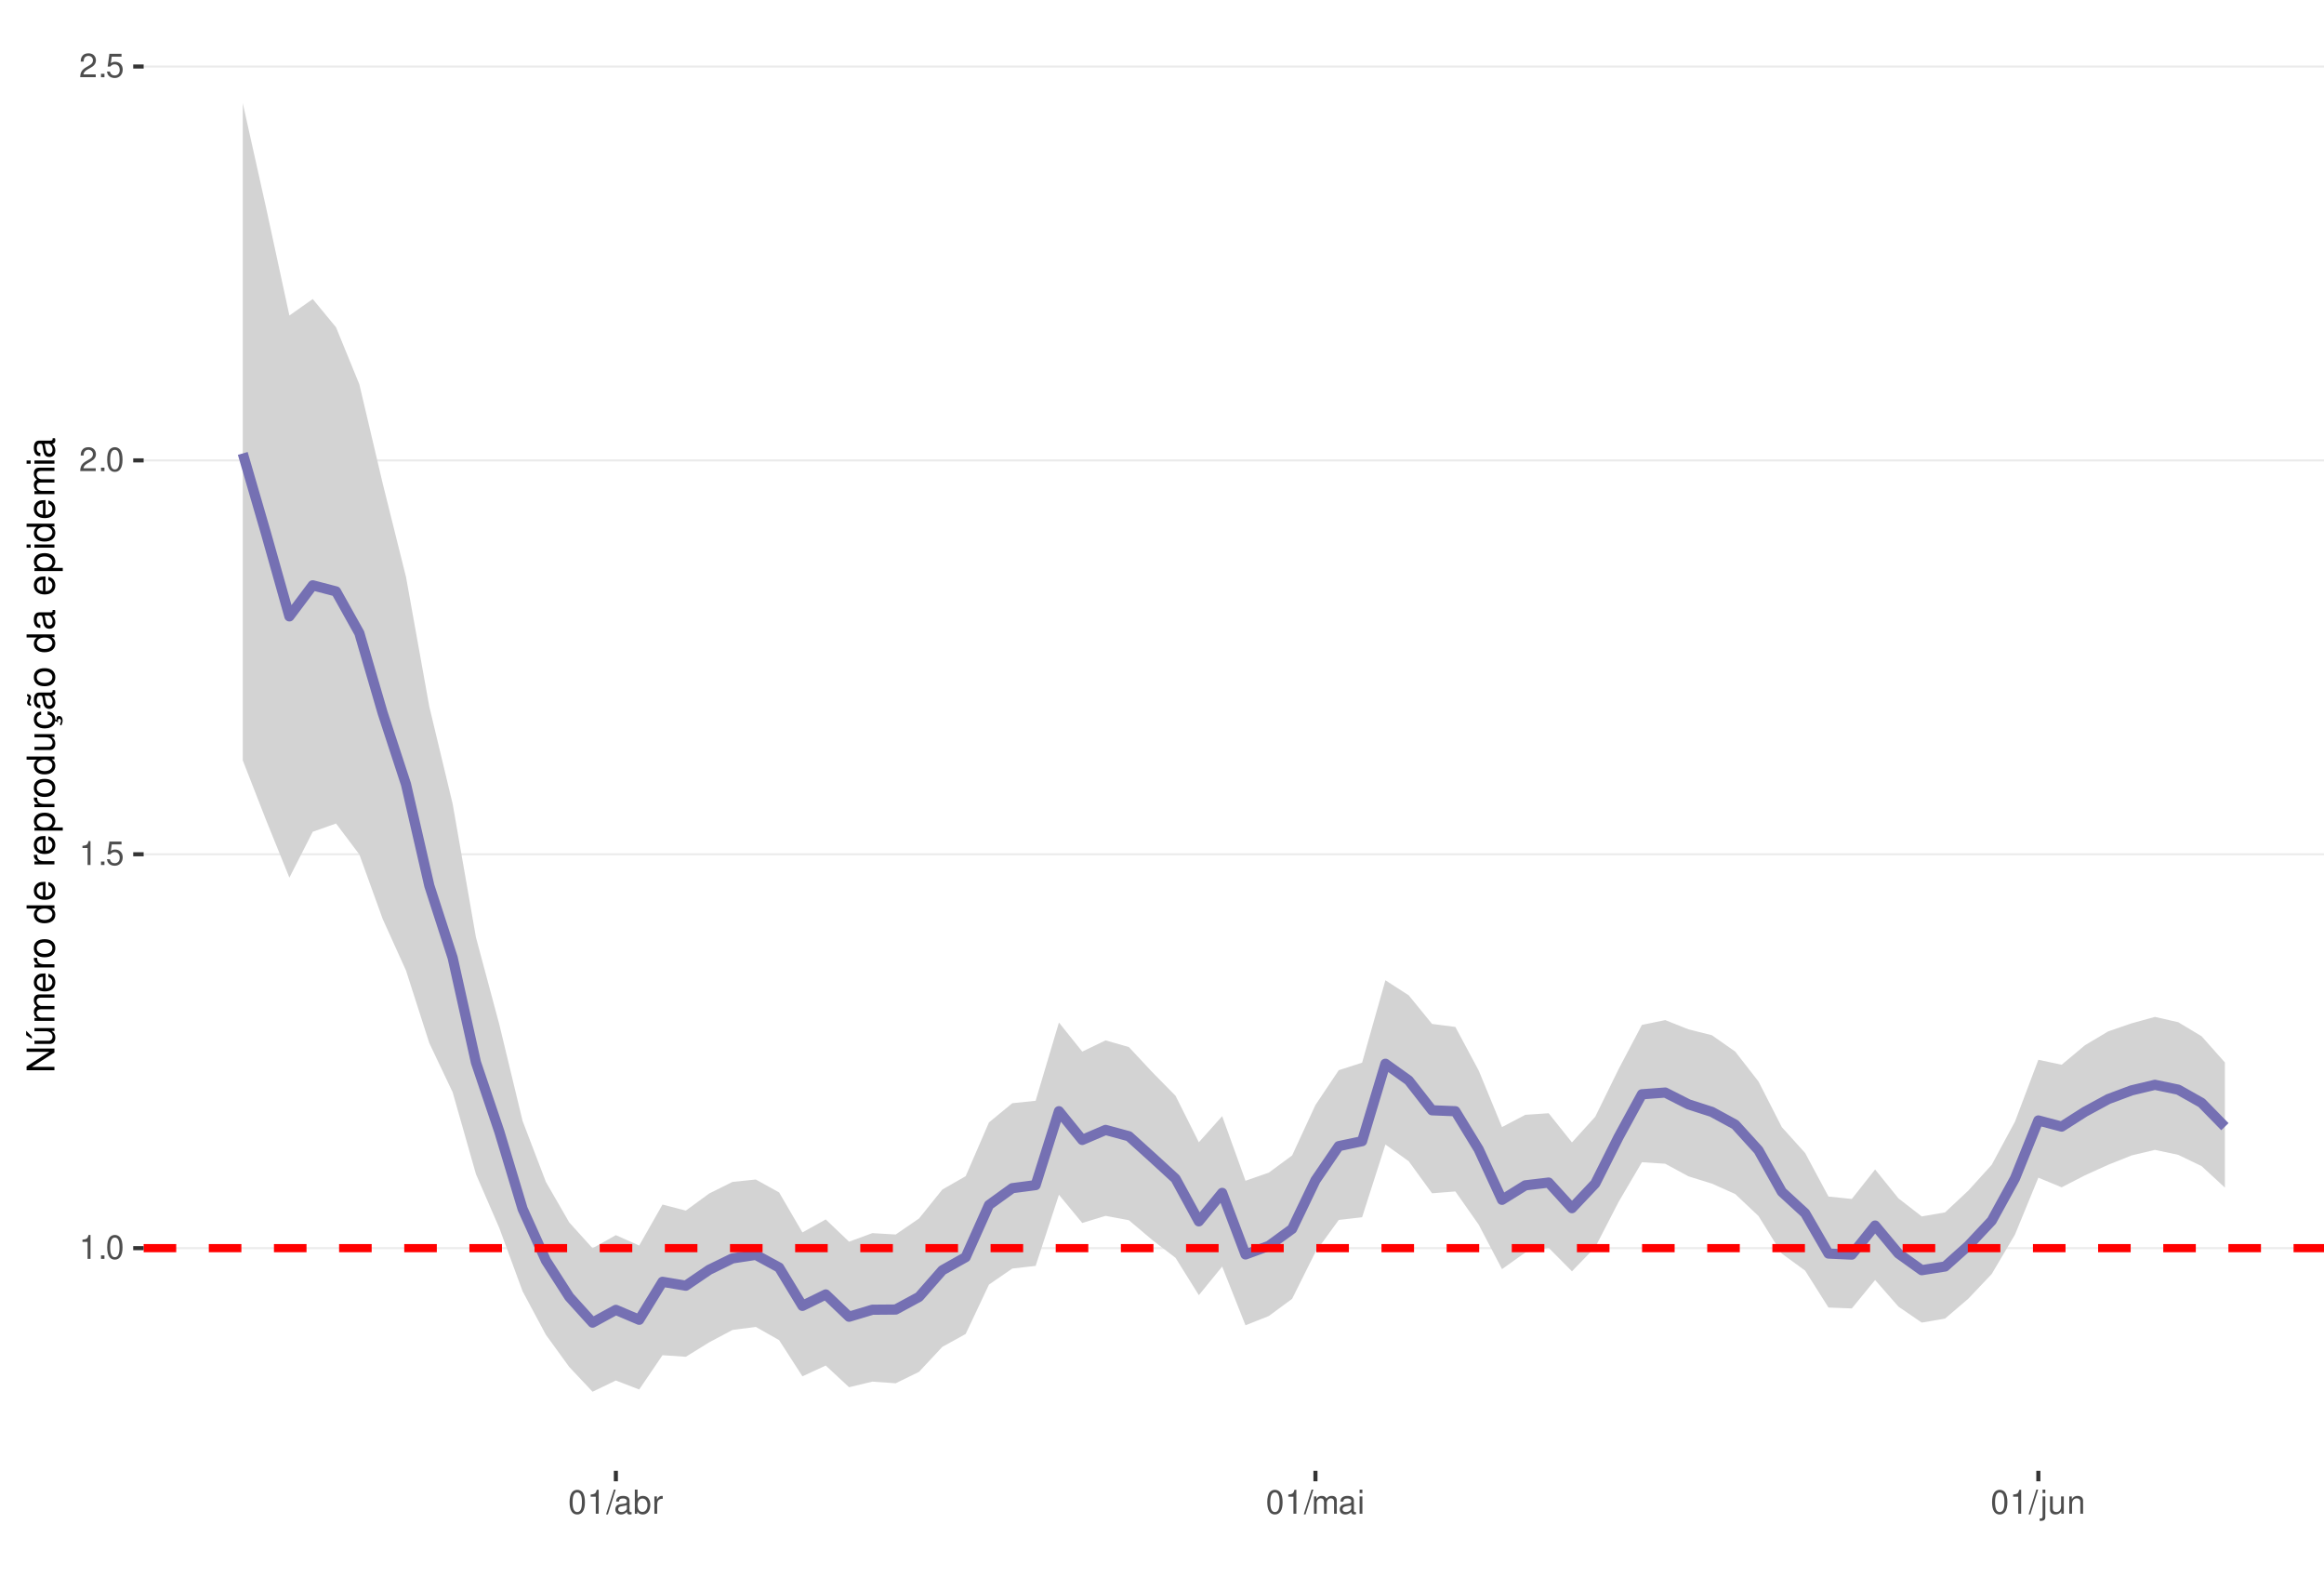
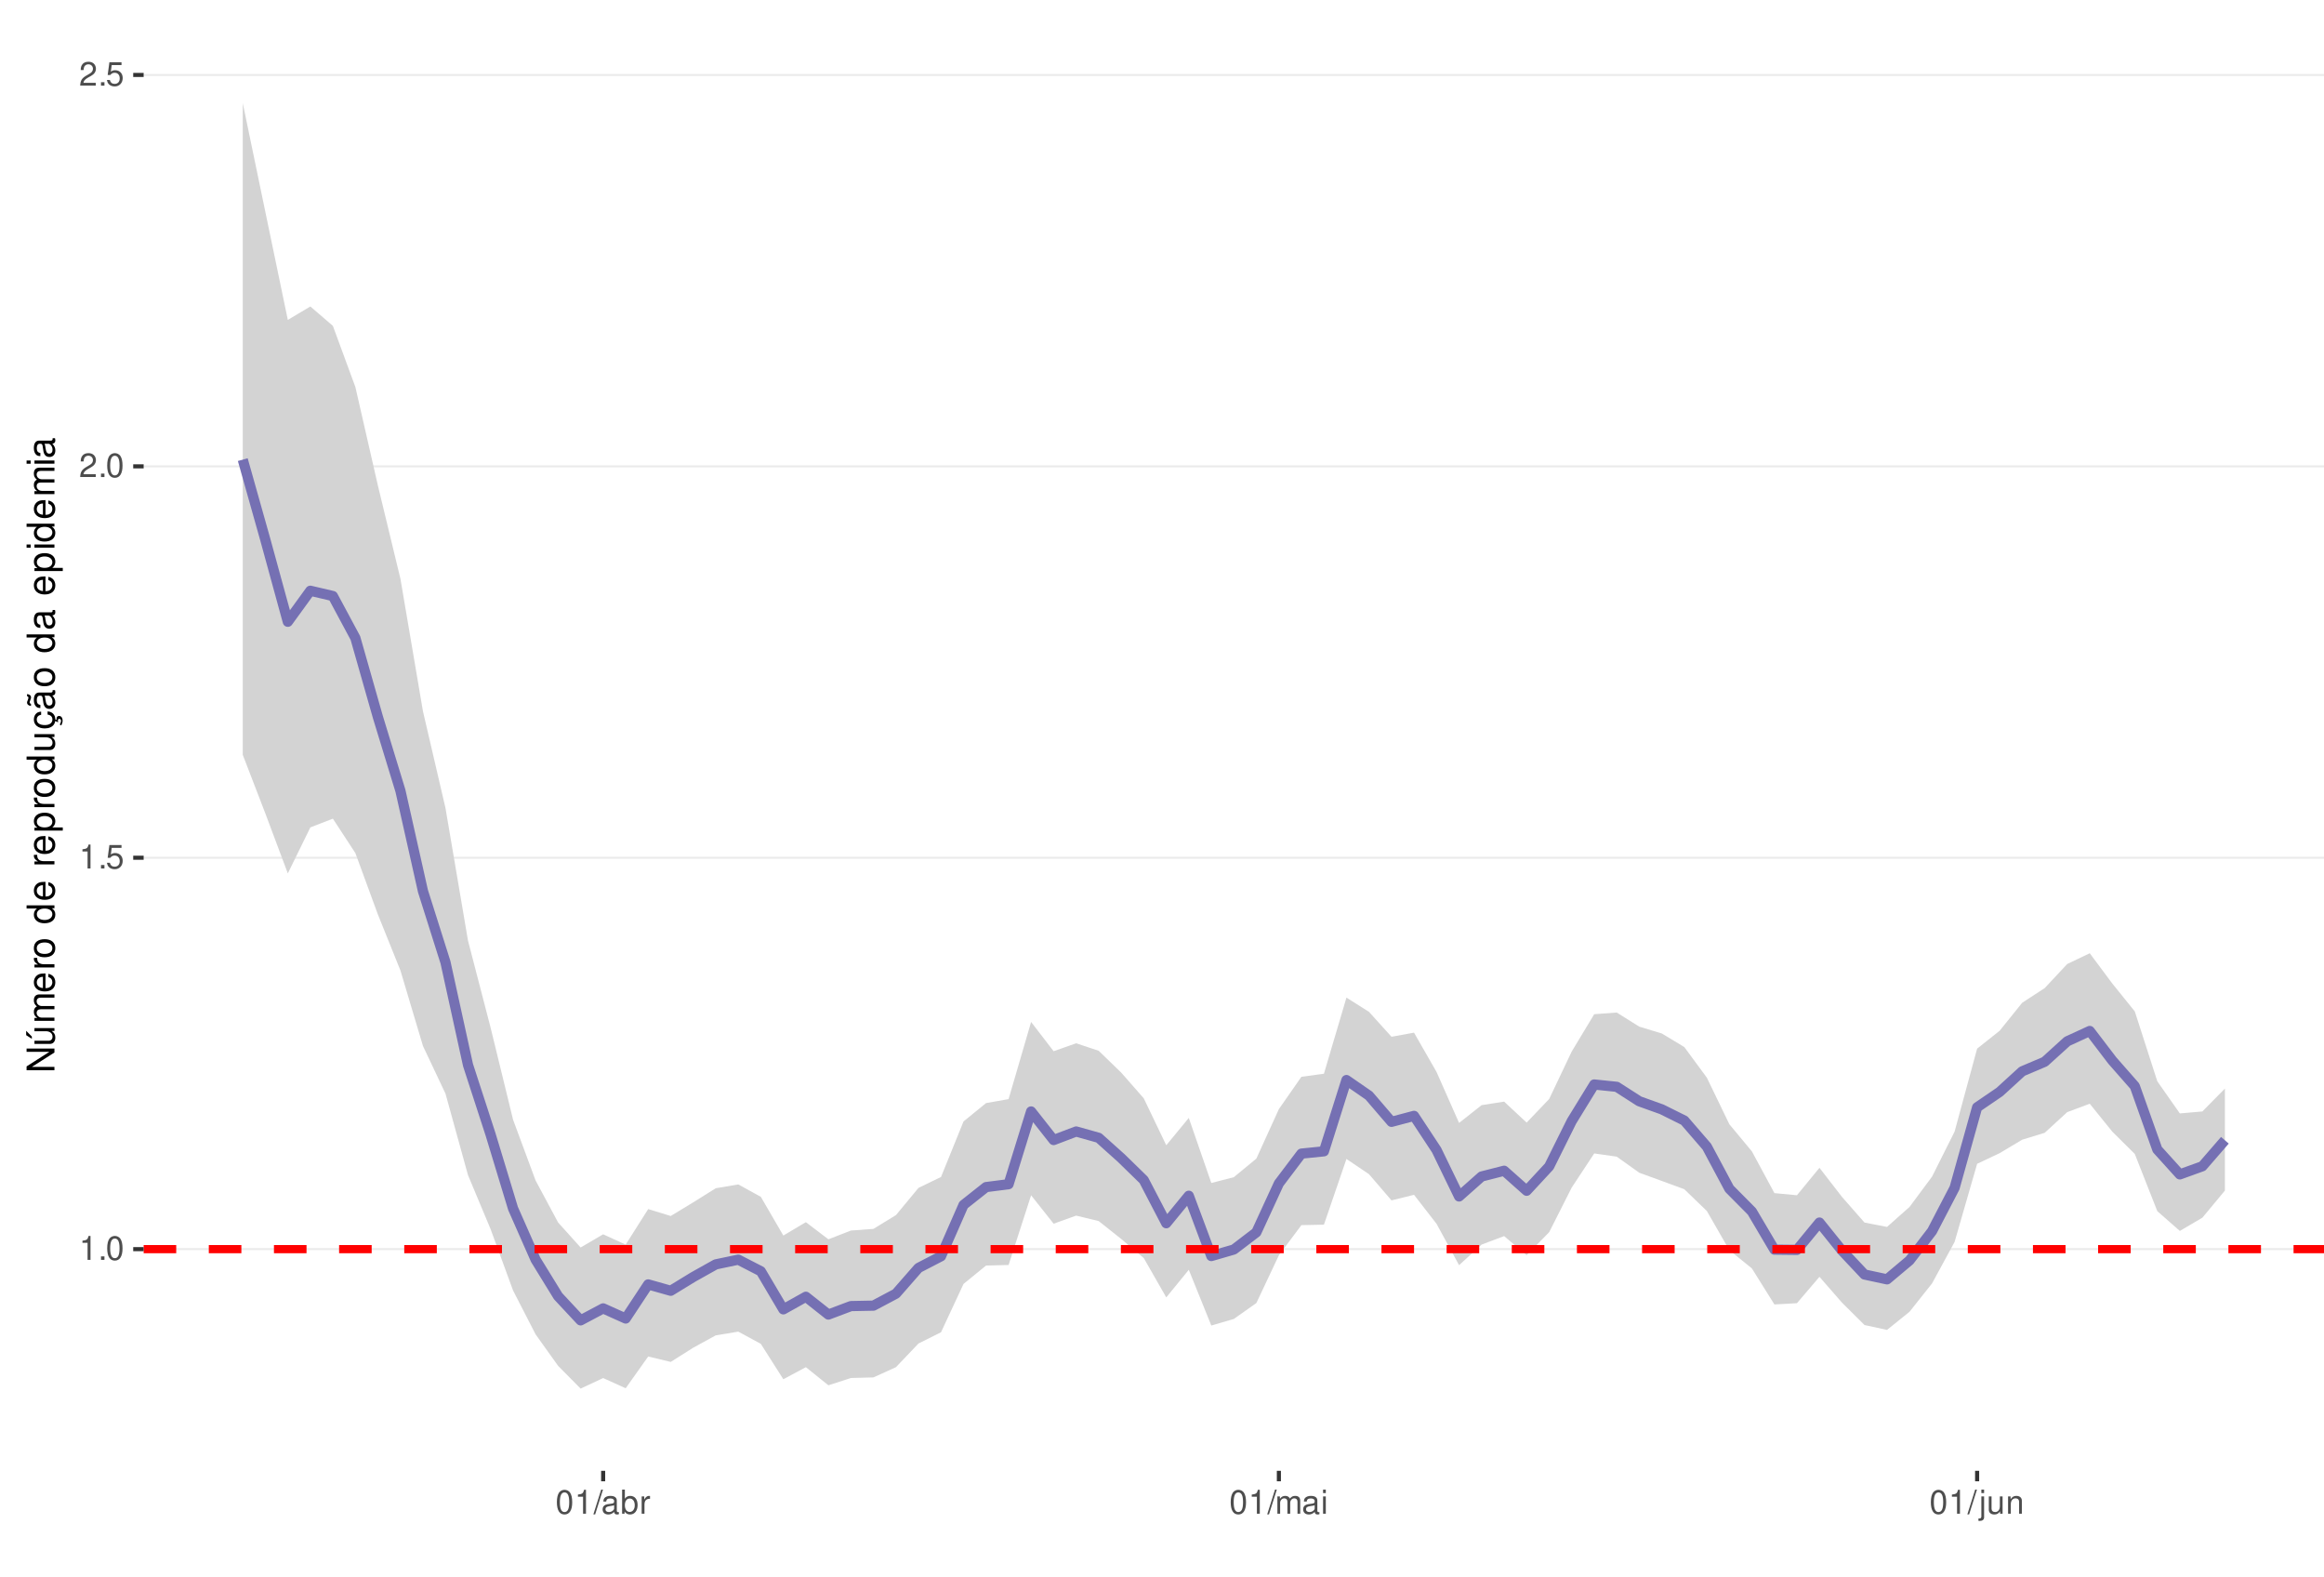
<svg xmlns="http://www.w3.org/2000/svg" xmlns:xlink="http://www.w3.org/1999/xlink" width="609pt" height="413pt" viewBox="0 0 609 413" version="1.1">
  <defs>
    <g>
      <symbol overflow="visible" id="glyph0-0">
        <path style="stroke:none;" d="" />
      </symbol>
      <symbol overflow="visible" id="glyph0-1">
        <path style="stroke:none;" d="M 2.234 -4.453 L 2.234 0 L 3 0 L 3 -6.266 L 2.5 -6.266 C 2.234 -5.297 2.062 -5.172 0.891 -5.016 L 0.891 -4.453 Z M 2.234 -4.453 " />
      </symbol>
      <symbol overflow="visible" id="glyph0-2">
        <path style="stroke:none;" d="M 1.656 -0.906 L 0.75 -0.906 L 0.75 0 L 1.656 0 Z M 1.656 -0.906 " />
      </symbol>
      <symbol overflow="visible" id="glyph0-3">
        <path style="stroke:none;" d="M 2.375 -6.266 C 1.812 -6.266 1.297 -6 0.969 -5.578 C 0.578 -5.016 0.375 -4.188 0.375 -3.031 C 0.375 -0.922 1.062 0.203 2.375 0.203 C 3.672 0.203 4.391 -0.922 4.391 -2.984 C 4.391 -4.188 4.203 -5 3.797 -5.578 C 3.469 -6 2.953 -6.266 2.375 -6.266 Z M 2.375 -5.578 C 3.203 -5.578 3.609 -4.75 3.609 -3.047 C 3.609 -1.266 3.219 -0.438 2.359 -0.438 C 1.562 -0.438 1.156 -1.297 1.156 -3.016 C 1.156 -4.75 1.562 -5.578 2.375 -5.578 Z M 2.375 -5.578 " />
      </symbol>
      <symbol overflow="visible" id="glyph0-4">
        <path style="stroke:none;" d="M 4.125 -6.141 L 0.953 -6.141 L 0.5 -2.797 L 1.188 -2.797 C 1.547 -3.219 1.844 -3.375 2.328 -3.375 C 3.156 -3.375 3.656 -2.797 3.656 -1.891 C 3.656 -1.016 3.156 -0.469 2.312 -0.469 C 1.656 -0.469 1.25 -0.812 1.062 -1.5 L 0.297 -1.5 C 0.406 -1 0.5 -0.766 0.672 -0.531 C 1.016 -0.062 1.641 0.203 2.344 0.203 C 3.578 0.203 4.438 -0.703 4.438 -2 C 4.438 -3.219 3.641 -4.047 2.453 -4.047 C 2.031 -4.047 1.672 -3.938 1.328 -3.672 L 1.562 -5.391 L 4.125 -5.391 Z M 4.125 -6.141 " />
      </symbol>
      <symbol overflow="visible" id="glyph0-5">
        <path style="stroke:none;" d="M 4.375 -0.75 L 1.156 -0.75 C 1.234 -1.266 1.5 -1.594 2.266 -2.062 L 3.125 -2.547 C 3.984 -3.016 4.422 -3.656 4.422 -4.438 C 4.422 -4.953 4.219 -5.438 3.859 -5.781 C 3.484 -6.109 3.031 -6.266 2.453 -6.266 C 1.672 -6.266 1.094 -5.984 0.766 -5.438 C 0.547 -5.109 0.453 -4.719 0.438 -4.094 L 1.188 -4.094 C 1.219 -4.516 1.266 -4.766 1.375 -4.984 C 1.578 -5.359 1.969 -5.594 2.438 -5.594 C 3.125 -5.594 3.641 -5.094 3.641 -4.422 C 3.641 -3.906 3.359 -3.484 2.812 -3.172 L 2.016 -2.703 C 0.734 -1.969 0.359 -1.375 0.297 -0.016 L 4.375 -0.016 Z M 4.375 -0.75 " />
      </symbol>
      <symbol overflow="visible" id="glyph0-6">
        <path style="stroke:none;" d="M 1.984 -6.312 L -0.062 0.172 L 0.406 0.172 L 2.453 -6.312 Z M 1.984 -6.312 " />
      </symbol>
      <symbol overflow="visible" id="glyph0-7">
        <path style="stroke:none;" d="M 4.625 -0.422 C 4.547 -0.406 4.516 -0.406 4.469 -0.406 C 4.219 -0.406 4.078 -0.531 4.078 -0.766 L 4.078 -3.422 C 4.078 -4.234 3.5 -4.672 2.375 -4.672 C 1.719 -4.672 1.188 -4.469 0.875 -4.141 C 0.672 -3.906 0.578 -3.641 0.562 -3.188 L 1.297 -3.188 C 1.344 -3.75 1.672 -4 2.359 -4 C 3.016 -4 3.375 -3.75 3.375 -3.328 L 3.375 -3.141 C 3.359 -2.828 3.203 -2.703 2.609 -2.625 C 1.594 -2.5 1.438 -2.469 1.156 -2.359 C 0.625 -2.125 0.359 -1.734 0.359 -1.141 C 0.359 -0.312 0.938 0.203 1.859 0.203 C 2.422 0.203 2.875 0 3.391 -0.469 C 3.438 0 3.672 0.203 4.141 0.203 C 4.297 0.203 4.391 0.188 4.625 0.125 Z M 3.375 -1.422 C 3.375 -1.188 3.297 -1.031 3.078 -0.844 C 2.781 -0.578 2.438 -0.438 2.016 -0.438 C 1.453 -0.438 1.109 -0.703 1.109 -1.156 C 1.109 -1.641 1.422 -1.875 2.203 -1.984 C 2.984 -2.094 3.125 -2.125 3.375 -2.234 Z M 3.375 -1.422 " />
      </symbol>
      <symbol overflow="visible" id="glyph0-8">
        <path style="stroke:none;" d="M 0.469 -6.312 L 0.469 0 L 1.109 0 L 1.109 -0.578 C 1.469 -0.047 1.922 0.203 2.547 0.203 C 3.75 0.203 4.531 -0.781 4.531 -2.281 C 4.531 -3.75 3.797 -4.672 2.594 -4.672 C 1.969 -4.672 1.531 -4.438 1.188 -3.922 L 1.188 -6.312 Z M 2.453 -3.984 C 3.25 -3.984 3.781 -3.297 3.781 -2.203 C 3.781 -1.172 3.234 -0.469 2.453 -0.469 C 1.672 -0.469 1.188 -1.172 1.188 -2.234 C 1.188 -3.297 1.672 -3.984 2.453 -3.984 Z M 2.453 -3.984 " />
      </symbol>
      <symbol overflow="visible" id="glyph0-9">
        <path style="stroke:none;" d="M 0.594 -4.531 L 0.594 0 L 1.328 0 L 1.328 -2.359 C 1.328 -3.438 1.781 -3.938 2.781 -3.906 L 2.781 -4.641 C 2.656 -4.656 2.594 -4.672 2.5 -4.672 C 2.031 -4.672 1.672 -4.391 1.266 -3.719 L 1.266 -4.531 Z M 0.594 -4.531 " />
      </symbol>
      <symbol overflow="visible" id="glyph0-10">
        <path style="stroke:none;" d="M 0.609 -4.531 L 0.609 0 L 1.328 0 L 1.328 -2.844 C 1.328 -3.5 1.812 -4.031 2.391 -4.031 C 2.938 -4.031 3.234 -3.703 3.234 -3.125 L 3.234 0 L 3.969 0 L 3.969 -2.844 C 3.969 -3.5 4.438 -4.031 5.031 -4.031 C 5.562 -4.031 5.875 -3.703 5.875 -3.125 L 5.875 0 L 6.594 0 L 6.594 -3.406 C 6.594 -4.219 6.125 -4.672 5.281 -4.672 C 4.672 -4.672 4.312 -4.484 3.891 -3.969 C 3.625 -4.453 3.25 -4.672 2.672 -4.672 C 2.062 -4.672 1.656 -4.438 1.266 -3.891 L 1.266 -4.531 Z M 0.609 -4.531 " />
      </symbol>
      <symbol overflow="visible" id="glyph0-11">
        <path style="stroke:none;" d="M 1.297 -4.531 L 0.578 -4.531 L 0.578 0 L 1.297 0 Z M 1.297 -6.312 L 0.578 -6.312 L 0.578 -5.406 L 1.297 -5.406 Z M 1.297 -6.312 " />
      </symbol>
      <symbol overflow="visible" id="glyph0-12">
        <path style="stroke:none;" d="M 0.609 -4.531 L 0.609 0.656 C 0.609 1.109 0.469 1.25 0.016 1.25 C -0.031 1.25 -0.062 1.25 -0.156 1.25 L -0.156 1.859 C -0.062 1.875 -0.031 1.891 0.094 1.891 C 0.906 1.891 1.328 1.562 1.328 0.938 L 1.328 -4.531 Z M 1.328 -6.312 L 0.609 -6.312 L 0.609 -5.406 L 1.328 -5.406 Z M 1.328 -6.312 " />
      </symbol>
      <symbol overflow="visible" id="glyph0-13">
        <path style="stroke:none;" d="M 4.172 0 L 4.172 -4.531 L 3.453 -4.531 L 3.453 -1.969 C 3.453 -1.031 2.969 -0.438 2.219 -0.438 C 1.641 -0.438 1.281 -0.781 1.281 -1.328 L 1.281 -4.531 L 0.562 -4.531 L 0.562 -1.031 C 0.562 -0.281 1.125 0.203 2.016 0.203 C 2.672 0.203 3.094 -0.031 3.516 -0.625 L 3.516 0 Z M 4.172 0 " />
      </symbol>
      <symbol overflow="visible" id="glyph0-14">
        <path style="stroke:none;" d="M 0.609 -4.531 L 0.609 0 L 1.328 0 L 1.328 -2.5 C 1.328 -3.422 1.812 -4.031 2.562 -4.031 C 3.141 -4.031 3.5 -3.688 3.5 -3.141 L 3.5 0 L 4.219 0 L 4.219 -3.422 C 4.219 -4.188 3.656 -4.672 2.781 -4.672 C 2.109 -4.672 1.672 -4.406 1.266 -3.781 L 1.266 -4.531 Z M 0.609 -4.531 " />
      </symbol>
      <symbol overflow="visible" id="glyph1-0">
        <path style="stroke:none;" d="" />
      </symbol>
      <symbol overflow="visible" id="glyph1-1">
        <path style="stroke:none;" d="M -7.297 -6.453 L -7.297 -5.578 L -1.328 -5.578 L -7.297 -1.766 L -7.297 -0.766 L 0 -0.766 L 0 -1.641 L -5.906 -1.641 L 0 -5.406 L 0 -6.453 Z M -7.297 -6.453 " />
      </symbol>
      <symbol overflow="visible" id="glyph1-2">
        <path style="stroke:none;" d="M 0 -4.812 L -5.234 -4.812 L -5.234 -3.984 L -2.266 -3.984 C -1.203 -3.984 -0.5 -3.438 -0.5 -2.562 C -0.5 -1.906 -0.906 -1.484 -1.531 -1.484 L -5.234 -1.484 L -5.234 -0.656 L -1.203 -0.656 C -0.328 -0.656 0.234 -1.297 0.234 -2.312 C 0.234 -3.094 -0.047 -3.578 -0.734 -4.062 L 0 -4.062 Z M -7.406 -2.953 L -5.922 -2 L -5.922 -2.594 L -7.406 -4.094 Z M -7.406 -2.953 " />
      </symbol>
      <symbol overflow="visible" id="glyph1-3">
        <path style="stroke:none;" d="M -5.234 -0.703 L 0 -0.703 L 0 -1.547 L -3.297 -1.547 C -4.047 -1.547 -4.656 -2.094 -4.656 -2.766 C -4.656 -3.391 -4.281 -3.734 -3.609 -3.734 L 0 -3.734 L 0 -4.578 L -3.297 -4.578 C -4.047 -4.578 -4.656 -5.125 -4.656 -5.812 C -4.656 -6.422 -4.266 -6.781 -3.609 -6.781 L 0 -6.781 L 0 -7.625 L -3.938 -7.625 C -4.875 -7.625 -5.391 -7.078 -5.391 -6.094 C -5.391 -5.406 -5.188 -4.984 -4.594 -4.484 C -5.156 -4.188 -5.391 -3.766 -5.391 -3.078 C -5.391 -2.375 -5.125 -1.906 -4.5 -1.469 L -5.234 -1.469 Z M -5.234 -0.703 " />
      </symbol>
      <symbol overflow="visible" id="glyph1-4">
        <path style="stroke:none;" d="M -2.344 -5.125 C -3.141 -5.125 -3.625 -5.062 -4.016 -4.922 C -4.875 -4.578 -5.391 -3.781 -5.391 -2.797 C -5.391 -1.344 -4.281 -0.406 -2.547 -0.406 C -0.812 -0.406 0.234 -1.297 0.234 -2.781 C 0.234 -3.984 -0.453 -4.812 -1.594 -5.016 L -1.594 -4.188 C -0.906 -3.953 -0.547 -3.484 -0.547 -2.812 C -0.547 -2.281 -0.781 -1.828 -1.219 -1.547 C -1.516 -1.344 -1.812 -1.281 -2.344 -1.266 Z M -3.016 -1.297 C -3.984 -1.359 -4.625 -1.953 -4.625 -2.797 C -4.625 -3.641 -3.953 -4.234 -3.016 -4.234 Z M -3.016 -1.297 " />
      </symbol>
      <symbol overflow="visible" id="glyph1-5">
        <path style="stroke:none;" d="M -5.234 -0.688 L 0 -0.688 L 0 -1.531 L -2.719 -1.531 C -3.984 -1.547 -4.547 -2.062 -4.516 -3.203 L -5.359 -3.203 C -5.375 -3.062 -5.391 -2.984 -5.391 -2.891 C -5.391 -2.344 -5.062 -1.938 -4.297 -1.453 L -5.234 -1.453 Z M -5.234 -0.688 " />
      </symbol>
      <symbol overflow="visible" id="glyph1-6">
        <path style="stroke:none;" d="M -5.391 -2.719 C -5.391 -1.234 -4.344 -0.359 -2.578 -0.359 C -0.812 -0.359 0.234 -1.234 0.234 -2.734 C 0.234 -4.203 -0.812 -5.094 -2.547 -5.094 C -4.359 -5.094 -5.391 -4.234 -5.391 -2.719 Z M -4.625 -2.734 C -4.625 -3.672 -3.844 -4.234 -2.547 -4.234 C -1.312 -4.234 -0.547 -3.656 -0.547 -2.734 C -0.547 -1.797 -1.312 -1.234 -2.578 -1.234 C -3.844 -1.234 -4.625 -1.797 -4.625 -2.734 Z M -4.625 -2.734 " />
      </symbol>
      <symbol overflow="visible" id="glyph1-7">
        <path style="stroke:none;" d="" />
      </symbol>
      <symbol overflow="visible" id="glyph1-8">
        <path style="stroke:none;" d="M -7.297 -4.953 L -7.297 -4.125 L -4.578 -4.125 C -5.109 -3.766 -5.391 -3.203 -5.391 -2.516 C -5.391 -1.156 -4.297 -0.266 -2.625 -0.266 C -0.859 -0.266 0.234 -1.125 0.234 -2.547 C 0.234 -3.266 -0.047 -3.766 -0.688 -4.203 L 0 -4.203 L 0 -4.953 Z M -4.609 -2.656 C -4.609 -3.547 -3.812 -4.125 -2.562 -4.125 C -1.344 -4.125 -0.547 -3.547 -0.547 -2.656 C -0.547 -1.734 -1.359 -1.125 -2.578 -1.125 C -3.797 -1.125 -4.609 -1.734 -4.609 -2.656 Z M -4.609 -2.656 " />
      </symbol>
      <symbol overflow="visible" id="glyph1-9">
        <path style="stroke:none;" d="M 2.188 -0.547 L 2.188 -1.375 L -0.547 -1.375 C -0.016 -1.812 0.234 -2.312 0.234 -2.984 C 0.234 -4.344 -0.859 -5.234 -2.531 -5.234 C -4.297 -5.234 -5.391 -4.375 -5.391 -2.984 C -5.391 -2.266 -5.062 -1.703 -4.453 -1.312 L -5.234 -1.312 L -5.234 -0.547 Z M -4.609 -2.844 C -4.609 -3.766 -3.797 -4.359 -2.547 -4.359 C -1.359 -4.359 -0.547 -3.75 -0.547 -2.844 C -0.547 -1.953 -1.344 -1.375 -2.578 -1.375 C -3.812 -1.375 -4.609 -1.953 -4.609 -2.844 Z M -4.609 -2.844 " />
      </symbol>
      <symbol overflow="visible" id="glyph1-10">
        <path style="stroke:none;" d="M 0 -4.812 L -5.234 -4.812 L -5.234 -3.984 L -2.266 -3.984 C -1.203 -3.984 -0.5 -3.438 -0.5 -2.562 C -0.5 -1.906 -0.906 -1.484 -1.531 -1.484 L -5.234 -1.484 L -5.234 -0.656 L -1.203 -0.656 C -0.328 -0.656 0.234 -1.297 0.234 -2.312 C 0.234 -3.094 -0.047 -3.578 -0.734 -4.062 L 0 -4.062 Z M 0 -4.812 " />
      </symbol>
      <symbol overflow="visible" id="glyph1-11">
        <path style="stroke:none;" d="M 0.234 -2.641 C 0.234 -3.875 -0.547 -4.703 -1.797 -4.766 L -1.797 -3.938 C -0.953 -3.797 -0.531 -3.359 -0.531 -2.656 C -0.531 -1.734 -1.281 -1.188 -2.516 -1.188 C -3.844 -1.188 -4.625 -1.719 -4.625 -2.625 C -4.625 -3.328 -4.203 -3.766 -3.484 -3.875 L -3.484 -4.703 C -3.984 -4.672 -4.312 -4.562 -4.609 -4.359 C -5.094 -4 -5.391 -3.375 -5.391 -2.641 C -5.391 -1.219 -4.266 -0.312 -2.531 -0.312 C -1.469 -0.312 -0.625 -0.672 -0.156 -1.312 C 0.047 -1.594 0.125 -1.812 0.203 -2.25 L 0.922 -1.938 L 0.984 -2.062 C 0.938 -2.188 0.906 -2.25 0.906 -2.375 C 0.906 -2.656 1.047 -2.828 1.281 -2.828 C 1.547 -2.828 1.734 -2.594 1.734 -2.297 C 1.734 -2.031 1.672 -1.844 1.438 -1.406 L 1.406 -1.312 L 1.812 -1.094 C 2.078 -1.75 2.141 -1.953 2.141 -2.344 C 2.141 -3.109 1.781 -3.578 1.203 -3.578 C 0.781 -3.578 0.547 -3.297 0.547 -2.797 C 0.547 -2.703 0.547 -2.641 0.562 -2.516 Z M 0.234 -2.641 " />
      </symbol>
      <symbol overflow="visible" id="glyph1-12">
        <path style="stroke:none;" d="M -0.484 -5.344 C -0.469 -5.266 -0.469 -5.219 -0.469 -5.172 C -0.469 -4.875 -0.625 -4.719 -0.875 -4.719 L -3.953 -4.719 C -4.891 -4.719 -5.391 -4.047 -5.391 -2.75 C -5.391 -1.984 -5.172 -1.375 -4.781 -1.016 C -4.516 -0.766 -4.203 -0.672 -3.688 -0.656 L -3.688 -1.484 C -4.328 -1.562 -4.625 -1.938 -4.625 -2.719 C -4.625 -3.484 -4.344 -3.891 -3.844 -3.891 L -3.625 -3.891 C -3.266 -3.875 -3.125 -3.703 -3.047 -3.016 C -2.891 -1.844 -2.844 -1.656 -2.719 -1.344 C -2.453 -0.734 -2 -0.422 -1.312 -0.422 C -0.375 -0.422 0.234 -1.078 0.234 -2.141 C 0.234 -2.797 0 -3.328 -0.547 -3.922 C 0 -3.984 0.234 -4.234 0.234 -4.781 C 0.234 -4.953 0.203 -5.062 0.141 -5.344 Z M -1.656 -3.891 C -1.375 -3.891 -1.203 -3.812 -0.969 -3.562 C -0.656 -3.219 -0.5 -2.812 -0.5 -2.312 C -0.5 -1.672 -0.812 -1.297 -1.344 -1.297 C -1.891 -1.297 -2.172 -1.656 -2.297 -2.547 C -2.422 -3.438 -2.453 -3.609 -2.594 -3.891 Z M -7.172 -3.75 C -6.922 -3.672 -6.812 -3.547 -6.812 -3.375 C -6.812 -3.25 -6.875 -2.984 -6.984 -2.734 C -7.156 -2.312 -7.172 -2.25 -7.172 -2.047 C -7.172 -1.594 -6.797 -1.297 -6.141 -1.188 L -6.141 -1.766 C -6.375 -1.812 -6.5 -1.938 -6.5 -2.094 C -6.5 -2.203 -6.469 -2.344 -6.375 -2.578 C -6.156 -3.156 -6.125 -3.234 -6.125 -3.438 C -6.125 -3.922 -6.484 -4.219 -7.172 -4.312 Z M -7.172 -3.75 " />
      </symbol>
      <symbol overflow="visible" id="glyph1-13">
        <path style="stroke:none;" d="M -0.484 -5.344 C -0.469 -5.266 -0.469 -5.219 -0.469 -5.172 C -0.469 -4.875 -0.625 -4.719 -0.875 -4.719 L -3.953 -4.719 C -4.891 -4.719 -5.391 -4.047 -5.391 -2.75 C -5.391 -1.984 -5.172 -1.375 -4.781 -1.016 C -4.516 -0.766 -4.203 -0.672 -3.688 -0.656 L -3.688 -1.484 C -4.328 -1.562 -4.625 -1.938 -4.625 -2.719 C -4.625 -3.484 -4.344 -3.891 -3.844 -3.891 L -3.625 -3.891 C -3.266 -3.875 -3.125 -3.703 -3.047 -3.016 C -2.891 -1.844 -2.844 -1.656 -2.719 -1.344 C -2.453 -0.734 -2 -0.422 -1.312 -0.422 C -0.375 -0.422 0.234 -1.078 0.234 -2.141 C 0.234 -2.797 0 -3.328 -0.547 -3.922 C 0 -3.984 0.234 -4.234 0.234 -4.781 C 0.234 -4.953 0.203 -5.062 0.141 -5.344 Z M -1.656 -3.891 C -1.375 -3.891 -1.203 -3.812 -0.969 -3.562 C -0.656 -3.219 -0.5 -2.812 -0.5 -2.312 C -0.5 -1.672 -0.812 -1.297 -1.344 -1.297 C -1.891 -1.297 -2.172 -1.656 -2.297 -2.547 C -2.422 -3.438 -2.453 -3.609 -2.594 -3.891 Z M -1.656 -3.891 " />
      </symbol>
      <symbol overflow="visible" id="glyph1-14">
        <path style="stroke:none;" d="M -5.234 -1.5 L -5.234 -0.672 L 0 -0.672 L 0 -1.5 Z M -7.297 -1.5 L -7.297 -0.656 L -6.234 -0.656 L -6.234 -1.5 Z M -7.297 -1.5 " />
      </symbol>
    </g>
    <clipPath id="clip1">
      <path d="M 37.645 9.961 L 609 9.961 L 609 385.328 L 37.645 385.328 Z M 37.645 9.961 " />
    </clipPath>
    <clipPath id="clip2">
      <path d="M 37.645 326 L 609 326 L 609 328 L 37.645 328 Z M 37.645 326 " />
    </clipPath>
    <clipPath id="clip3">
-       <path d="M 37.645 223 L 609 223 L 609 225 L 37.645 225 Z M 37.645 223 " />
+       <path d="M 37.645 224 L 609 224 L 609 225 L 37.645 225 Z M 37.645 224 " />
    </clipPath>
    <clipPath id="clip4">
-       <path d="M 37.645 120 L 609 120 L 609 121 L 37.645 121 Z M 37.645 120 " />
+       <path d="M 37.645 121 L 609 121 L 609 123 L 37.645 123 Z M 37.645 121 " />
    </clipPath>
    <clipPath id="clip5">
-       <path d="M 37.645 17 L 609 17 L 609 18 L 37.645 18 Z M 37.645 17 " />
+       <path d="M 37.645 19 L 609 19 L 609 20 L 37.645 20 Z M 37.645 19 " />
    </clipPath>
    <clipPath id="clip6">
-       <path d="M 37.645 325 L 609 325 L 609 329 L 37.645 329 Z M 37.645 325 " />
+       <path d="M 37.645 326 L 609 326 L 609 329 L 37.645 329 Z M 37.645 326 " />
    </clipPath>
  </defs>
  <g id="surface162">
    <rect x="0" y="0" width="609" height="413" style="fill:rgb(100%,100%,100%);fill-opacity:1;stroke:none;" />
    <rect x="0" y="0" width="609" height="413" style="fill:rgb(100%,100%,100%);fill-opacity:1;stroke:none;" />
    <path style="fill:none;stroke-width:1.067;stroke-linecap:round;stroke-linejoin:round;stroke:rgb(100%,100%,100%);stroke-opacity:1;stroke-miterlimit:10;" d="M 0 413 L 609 413 L 609 0 L 0 0 Z M 0 413 " />
    <g clip-path="url(#clip1)" clip-rule="nonzero">
      <path style=" stroke:none;fill-rule:nonzero;fill:rgb(100%,100%,100%);fill-opacity:1;" d="M 37.645 385.328 L 609 385.328 L 609 9.961 L 37.645 9.961 Z M 37.645 385.328 " />
    </g>
    <g clip-path="url(#clip2)" clip-rule="nonzero">
-       <path style="fill:none;stroke-width:0.533;stroke-linecap:butt;stroke-linejoin:round;stroke:rgb(92.157%,92.157%,92.157%);stroke-opacity:1;stroke-miterlimit:10;" d="M 37.645 326.992 L 609 326.992 " />
+       <path style="fill:none;stroke-width:0.533;stroke-linecap:butt;stroke-linejoin:round;stroke:rgb(92.157%,92.157%,92.157%);stroke-opacity:1;stroke-miterlimit:10;" d="M 37.645 327.25 L 609 327.25 " />
    </g>
    <g clip-path="url(#clip3)" clip-rule="nonzero">
-       <path style="fill:none;stroke-width:0.533;stroke-linecap:butt;stroke-linejoin:round;stroke:rgb(92.157%,92.157%,92.157%);stroke-opacity:1;stroke-miterlimit:10;" d="M 37.645 223.805 L 609 223.805 " />
+       <path style="fill:none;stroke-width:0.533;stroke-linecap:butt;stroke-linejoin:round;stroke:rgb(92.157%,92.157%,92.157%);stroke-opacity:1;stroke-miterlimit:10;" d="M 37.645 224.715 L 609 224.715 " />
    </g>
    <g clip-path="url(#clip4)" clip-rule="nonzero">
-       <path style="fill:none;stroke-width:0.533;stroke-linecap:butt;stroke-linejoin:round;stroke:rgb(92.157%,92.157%,92.157%);stroke-opacity:1;stroke-miterlimit:10;" d="M 37.645 120.617 L 609 120.617 " />
+       <path style="fill:none;stroke-width:0.533;stroke-linecap:butt;stroke-linejoin:round;stroke:rgb(92.157%,92.157%,92.157%);stroke-opacity:1;stroke-miterlimit:10;" d="M 37.645 122.176 L 609 122.176 " />
    </g>
    <g clip-path="url(#clip5)" clip-rule="nonzero">
-       <path style="fill:none;stroke-width:0.533;stroke-linecap:butt;stroke-linejoin:round;stroke:rgb(92.157%,92.157%,92.157%);stroke-opacity:1;stroke-miterlimit:10;" d="M 37.645 17.43 L 609 17.43 " />
-     </g>
-     <path style=" stroke:none;fill-rule:nonzero;fill:rgb(82.745%,82.745%,82.745%);fill-opacity:1;" d="M 63.617 27.023 L 69.727 54.426 L 75.836 82.656 L 81.949 78.344 L 88.059 85.746 L 94.168 100.691 L 100.281 126.633 L 106.391 151.145 L 112.5 185.129 L 118.613 210.586 L 124.723 245.578 L 130.836 268.363 L 136.945 293.684 L 143.055 309.648 L 149.168 320.25 L 155.277 327.016 L 161.387 323.586 L 167.5 326.309 L 173.609 315.57 L 179.719 317.16 L 185.832 312.684 L 191.941 309.641 L 198.051 309.008 L 204.164 312.391 L 210.273 322.875 L 216.383 319.469 L 222.496 325.297 L 228.605 323.055 L 234.715 323.418 L 240.828 319.227 L 246.938 311.637 L 253.051 308.141 L 259.16 294.051 L 265.27 289.02 L 271.383 288.383 L 277.492 267.883 L 283.602 275.5 L 289.715 272.559 L 295.824 274.312 L 301.934 280.863 L 308.047 287.082 L 314.156 299.258 L 320.266 292.41 L 326.379 309.34 L 332.488 307.211 L 338.598 302.703 L 344.711 289.492 L 350.82 280.371 L 356.934 278.402 L 363.043 256.812 L 369.152 260.754 L 375.266 268.25 L 381.375 269.043 L 387.484 280.441 L 393.598 295.273 L 399.707 292.062 L 405.816 291.648 L 411.93 299.297 L 418.039 292.547 L 424.148 280.098 L 430.262 268.504 L 436.371 267.246 L 442.48 269.672 L 448.594 271.207 L 454.703 275.492 L 460.812 283.328 L 466.926 295.293 L 473.035 302.07 L 479.148 313.469 L 485.258 314.109 L 491.367 306.383 L 497.48 313.941 L 503.59 318.68 L 509.699 317.621 L 515.812 311.902 L 521.922 305.152 L 528.031 293.824 L 534.145 277.645 L 540.254 278.941 L 546.363 273.828 L 552.477 270.191 L 558.586 268.09 L 564.695 266.406 L 570.809 267.801 L 576.918 271.473 L 583.031 278.352 L 583.031 311.129 L 576.918 305.496 L 570.809 302.551 L 564.695 301.246 L 558.586 302.699 L 552.477 305.141 L 546.363 307.91 L 540.254 311.055 L 534.145 308.531 L 528.031 323.426 L 521.922 333.773 L 515.812 340.219 L 509.699 345.445 L 503.59 346.496 L 497.48 342.312 L 491.367 335.34 L 485.258 342.785 L 479.148 342.547 L 473.035 332.891 L 466.926 328.418 L 460.812 318.578 L 454.703 312.809 L 448.594 310.082 L 442.48 308.184 L 436.371 304.879 L 430.262 304.48 L 424.148 314.883 L 418.039 326.73 L 411.93 333.055 L 405.816 326.902 L 399.707 328.141 L 393.598 332.488 L 387.484 320.828 L 381.375 312.137 L 375.266 312.625 L 369.152 304.223 L 363.043 299.844 L 356.934 318.898 L 350.82 319.602 L 344.711 328.004 L 338.598 340.27 L 332.488 344.773 L 326.379 347.203 L 320.266 331.816 L 314.156 339.312 L 308.047 329.531 L 301.934 324.84 L 295.824 319.672 L 289.715 318.531 L 283.602 320.398 L 277.492 313.008 L 271.383 331.641 L 265.27 332.336 L 259.16 336.535 L 253.051 349.477 L 246.938 352.855 L 240.828 359.398 L 234.715 362.395 L 228.605 361.961 L 222.496 363.426 L 216.383 357.75 L 210.273 360.57 L 204.164 351.09 L 198.051 347.621 L 191.941 348.426 L 185.832 351.676 L 179.719 355.453 L 173.609 355.039 L 167.5 364.023 L 161.387 361.668 L 155.277 364.605 L 149.168 358.117 L 143.055 349.699 L 136.945 338.297 L 130.836 321.703 L 124.723 307.605 L 118.613 286.145 L 112.5 273.27 L 106.391 254.258 L 100.281 240.754 L 94.168 223.852 L 88.059 215.746 L 81.949 217.91 L 75.836 229.93 L 69.727 214.852 L 63.617 199.195 Z M 63.617 27.023 " />
-     <path style="fill:none;stroke-width:2.667;stroke-linecap:butt;stroke-linejoin:round;stroke:rgb(45.882%,43.922%,70.196%);stroke-opacity:1;stroke-miterlimit:10;" d="M 63.617 118.785 L 69.727 139.809 L 75.836 161.48 L 81.949 153.344 L 88.059 154.941 L 94.168 165.871 L 100.281 186.809 L 106.391 205.477 L 112.5 232.027 L 118.613 250.906 L 124.723 278.348 L 130.836 296.438 L 136.945 316.703 L 143.055 330.238 L 149.168 339.754 L 155.277 346.504 L 161.387 343.16 L 167.5 345.762 L 173.609 335.809 L 179.719 336.828 L 185.832 332.664 L 191.941 329.676 L 198.051 328.75 L 204.164 332.07 L 210.273 342.113 L 216.383 339.121 L 222.496 344.961 L 228.605 343.125 L 234.715 343.074 L 240.828 339.762 L 246.938 332.789 L 253.051 329.355 L 259.16 315.695 L 265.27 311.281 L 271.383 310.477 L 277.492 291.117 L 283.602 298.641 L 289.715 296.02 L 295.824 297.676 L 301.934 303.195 L 308.047 308.797 L 314.156 319.973 L 320.266 312.512 L 326.379 328.645 L 332.488 326.402 L 338.598 321.949 L 344.711 309.219 L 350.82 300.27 L 356.934 298.969 L 363.043 278.684 L 369.152 283.055 L 375.266 290.875 L 381.375 291.121 L 387.484 301.102 L 393.598 314.332 L 399.707 310.535 L 405.816 309.812 L 411.93 316.516 L 418.039 310.051 L 424.148 297.875 L 430.262 286.684 L 436.371 286.23 L 442.48 289.328 L 448.594 291.297 L 454.703 294.625 L 460.812 301.352 L 466.926 312.234 L 473.035 317.848 L 479.148 328.41 L 485.258 328.691 L 491.367 321.07 L 497.48 328.395 L 503.59 332.766 L 509.699 331.801 L 515.812 326.328 L 521.922 319.82 L 528.031 308.699 L 534.145 293.539 L 540.254 295.148 L 546.363 291.254 L 552.477 287.938 L 558.586 285.656 L 564.695 284.203 L 570.809 285.473 L 576.918 288.922 L 583.031 295.172 " />
+       <path style="fill:none;stroke-width:0.533;stroke-linecap:butt;stroke-linejoin:round;stroke:rgb(92.157%,92.157%,92.157%);stroke-opacity:1;stroke-miterlimit:10;" d="M 37.645 19.637 L 609 19.637 " />
+     </g>
+     <path style=" stroke:none;fill-rule:nonzero;fill:rgb(82.745%,82.745%,82.745%);fill-opacity:1;" d="M 63.617 27.023 L 69.52 55.449 L 75.422 83.809 L 81.324 80.289 L 87.227 85.367 L 93.129 101.402 L 99.031 127.223 L 104.934 151.629 L 110.836 186.344 L 116.738 211.699 L 122.641 246.445 L 128.543 269.152 L 134.445 293.328 L 140.348 309.258 L 146.25 320.266 L 152.152 326.824 L 158.055 323.367 L 163.957 326.066 L 169.859 316.758 L 175.762 318.566 L 181.664 314.988 L 187.566 311.297 L 193.469 310.301 L 199.371 313.547 L 205.273 323.691 L 211.176 320.184 L 217.078 324.676 L 222.98 322.379 L 228.883 321.945 L 234.785 318.336 L 240.688 311.207 L 246.59 308.348 L 252.492 293.797 L 258.395 288.988 L 264.297 287.949 L 270.199 267.734 L 276.102 275.402 L 282.004 273.316 L 287.906 275.285 L 293.809 281 L 299.711 287.727 L 305.617 300.043 L 311.52 292.879 L 317.422 309.922 L 323.324 308.402 L 329.227 303.531 L 335.129 290.57 L 341.031 282.098 L 346.934 281.297 L 352.836 261.355 L 358.738 265.082 L 364.641 271.613 L 370.543 270.535 L 376.445 280.844 L 382.348 294.188 L 388.25 289.531 L 394.152 288.605 L 400.055 294.098 L 405.957 287.918 L 411.859 275.492 L 417.762 265.703 L 423.664 265.266 L 429.566 268.961 L 435.469 270.75 L 441.371 274.309 L 447.273 282.324 L 453.176 294.535 L 459.078 301.637 L 464.98 312.574 L 470.883 313.137 L 476.785 305.945 L 482.688 313.566 L 488.59 320.289 L 494.492 321.43 L 500.395 316.191 L 506.297 308.246 L 512.199 296.453 L 518.102 274.727 L 524.004 270.039 L 529.906 262.707 L 535.809 258.863 L 541.711 252.551 L 547.613 249.734 L 553.516 257.652 L 559.418 264.969 L 565.32 283.281 L 571.223 291.695 L 577.125 291.184 L 583.031 285.188 L 583.031 311.91 L 577.125 319.016 L 571.223 322.48 L 565.32 317.301 L 559.418 302.316 L 553.516 296.465 L 547.613 289.16 L 541.711 291.359 L 535.809 296.773 L 529.906 298.582 L 524.004 302.105 L 518.102 304.898 L 512.199 325.359 L 506.297 336.215 L 500.395 343.652 L 494.492 348.41 L 488.59 347.133 L 482.688 341.262 L 476.785 334.504 L 470.883 341.414 L 464.98 341.742 L 459.078 332.301 L 453.176 327.523 L 447.273 317.254 L 441.371 311.559 L 435.469 309.383 L 429.566 307.234 L 423.664 303.023 L 417.762 302.18 L 411.859 311.129 L 405.957 322.809 L 400.055 328.832 L 394.152 323.836 L 388.25 326.059 L 382.348 331.449 L 376.445 320.617 L 370.543 313.02 L 364.641 314.48 L 358.738 307.613 L 352.836 303.625 L 346.934 320.84 L 341.031 320.961 L 335.129 328.855 L 329.227 341.371 L 323.324 345.539 L 317.422 347.262 L 311.52 332.664 L 305.617 339.895 L 299.711 329.574 L 293.809 324.578 L 287.906 319.895 L 282.004 318.469 L 276.102 320.586 L 270.199 313.145 L 264.297 331.402 L 258.395 331.551 L 252.492 336.359 L 246.59 349.031 L 240.688 351.973 L 234.785 358.172 L 228.883 360.855 L 222.98 361.012 L 217.078 362.922 L 211.176 358.176 L 205.273 361.34 L 199.371 352.066 L 193.469 348.863 L 187.566 349.84 L 181.664 353.074 L 175.762 356.797 L 169.859 355.379 L 163.957 363.699 L 158.055 361.027 L 152.152 363.789 L 146.25 357.828 L 140.348 349.566 L 134.445 338.082 L 128.543 321.965 L 122.641 307.875 L 116.738 286.508 L 110.836 274.027 L 104.934 254.246 L 99.031 239.594 L 93.129 223.5 L 87.227 214.473 L 81.324 216.77 L 75.422 228.812 L 69.52 213.07 L 63.617 197.754 Z M 63.617 27.023 " />
+     <path style="fill:none;stroke-width:2.667;stroke-linecap:butt;stroke-linejoin:round;stroke:rgb(45.882%,43.922%,70.196%);stroke-opacity:1;stroke-miterlimit:10;" d="M 63.617 120.41 L 69.52 141.363 L 75.422 162.895 L 81.324 154.766 L 87.227 156.148 L 93.129 167.148 L 99.031 187.875 L 104.934 207.176 L 110.836 233.449 L 116.738 252.109 L 122.641 279.016 L 128.543 297.168 L 134.445 316.602 L 140.348 329.988 L 146.25 339.582 L 152.152 345.91 L 158.055 342.77 L 163.957 345.426 L 169.859 336.492 L 175.762 338.16 L 181.664 334.551 L 187.566 331.246 L 193.469 330.008 L 199.371 333.047 L 205.273 343.027 L 211.176 339.723 L 217.078 344.391 L 222.98 342.172 L 228.883 342.055 L 234.785 338.922 L 240.688 332.176 L 246.59 329.121 L 252.492 315.672 L 258.395 310.996 L 264.297 310.238 L 270.199 291.18 L 276.102 298.672 L 282.004 296.43 L 287.906 298.086 L 293.809 303.379 L 299.711 309.133 L 305.617 320.469 L 311.52 313.262 L 317.422 329.062 L 323.324 327.352 L 329.227 322.844 L 335.129 310.035 L 341.031 302.227 L 346.934 301.625 L 352.836 282.953 L 358.738 287.031 L 364.641 293.902 L 370.543 292.336 L 376.445 301.285 L 382.348 313.453 L 388.25 308.219 L 394.152 306.711 L 400.055 311.957 L 405.957 305.586 L 411.859 293.719 L 417.762 284.117 L 423.664 284.727 L 429.566 288.512 L 435.469 290.629 L 441.371 293.566 L 447.273 300.395 L 453.176 311.434 L 459.078 317.387 L 464.98 327.383 L 470.883 327.449 L 476.785 320.285 L 482.688 327.629 L 488.59 333.898 L 494.492 335.168 L 500.395 330.207 L 506.297 322.531 L 512.199 311.188 L 518.102 290.094 L 524.004 286.066 L 529.906 280.672 L 535.809 278.164 L 541.711 272.809 L 547.613 270.094 L 553.516 277.828 L 559.418 284.547 L 565.32 301.145 L 571.223 307.672 L 577.125 305.543 L 583.031 298.73 " />
    <g clip-path="url(#clip6)" clip-rule="nonzero">
-       <path style="fill:none;stroke-width:2.134;stroke-linecap:butt;stroke-linejoin:round;stroke:rgb(100%,0%,0%);stroke-opacity:1;stroke-dasharray:8.536,8.536;stroke-miterlimit:10;" d="M 37.645 326.992 L 609 326.992 " />
-     </g>
-     <g style="fill:rgb(30.196%,30.196%,30.196%);fill-opacity:1;">
-       <use xlink:href="#glyph0-1" x="20.715" y="329.798" />
-       <use xlink:href="#glyph0-2" x="25.715" y="329.798" />
-       <use xlink:href="#glyph0-3" x="27.715" y="329.798" />
-     </g>
-     <g style="fill:rgb(30.196%,30.196%,30.196%);fill-opacity:1;">
-       <use xlink:href="#glyph0-1" x="20.715" y="226.61" />
-       <use xlink:href="#glyph0-2" x="25.715" y="226.61" />
-       <use xlink:href="#glyph0-4" x="27.715" y="226.61" />
-     </g>
-     <g style="fill:rgb(30.196%,30.196%,30.196%);fill-opacity:1;">
-       <use xlink:href="#glyph0-5" x="20.715" y="123.423" />
-       <use xlink:href="#glyph0-2" x="25.715" y="123.423" />
-       <use xlink:href="#glyph0-3" x="27.715" y="123.423" />
-     </g>
-     <g style="fill:rgb(30.196%,30.196%,30.196%);fill-opacity:1;">
-       <use xlink:href="#glyph0-5" x="20.715" y="20.235" />
-       <use xlink:href="#glyph0-2" x="25.715" y="20.235" />
-       <use xlink:href="#glyph0-4" x="27.715" y="20.235" />
-     </g>
-     <path style="fill:none;stroke-width:1.067;stroke-linecap:butt;stroke-linejoin:round;stroke:rgb(20%,20%,20%);stroke-opacity:1;stroke-miterlimit:10;" d="M 34.906 326.992 L 37.645 326.992 " />
-     <path style="fill:none;stroke-width:1.067;stroke-linecap:butt;stroke-linejoin:round;stroke:rgb(20%,20%,20%);stroke-opacity:1;stroke-miterlimit:10;" d="M 34.906 223.805 L 37.645 223.805 " />
-     <path style="fill:none;stroke-width:1.067;stroke-linecap:butt;stroke-linejoin:round;stroke:rgb(20%,20%,20%);stroke-opacity:1;stroke-miterlimit:10;" d="M 34.906 120.617 L 37.645 120.617 " />
-     <path style="fill:none;stroke-width:1.067;stroke-linecap:butt;stroke-linejoin:round;stroke:rgb(20%,20%,20%);stroke-opacity:1;stroke-miterlimit:10;" d="M 34.906 17.43 L 37.645 17.43 " />
-     <path style="fill:none;stroke-width:1.067;stroke-linecap:butt;stroke-linejoin:round;stroke:rgb(20%,20%,20%);stroke-opacity:1;stroke-miterlimit:10;" d="M 161.387 388.07 L 161.387 385.328 " />
-     <path style="fill:none;stroke-width:1.067;stroke-linecap:butt;stroke-linejoin:round;stroke:rgb(20%,20%,20%);stroke-opacity:1;stroke-miterlimit:10;" d="M 344.711 388.07 L 344.711 385.328 " />
-     <path style="fill:none;stroke-width:1.067;stroke-linecap:butt;stroke-linejoin:round;stroke:rgb(20%,20%,20%);stroke-opacity:1;stroke-miterlimit:10;" d="M 534.145 388.07 L 534.145 385.328 " />
-     <g style="fill:rgb(30.196%,30.196%,30.196%);fill-opacity:1;">
-       <use xlink:href="#glyph0-3" x="148.887" y="396.567" />
-       <use xlink:href="#glyph0-1" x="153.887" y="396.567" />
-       <use xlink:href="#glyph0-6" x="158.887" y="396.567" />
-       <use xlink:href="#glyph0-7" x="160.887" y="396.567" />
-       <use xlink:href="#glyph0-8" x="165.887" y="396.567" />
-       <use xlink:href="#glyph0-9" x="170.887" y="396.567" />
-     </g>
-     <g style="fill:rgb(30.196%,30.196%,30.196%);fill-opacity:1;">
-       <use xlink:href="#glyph0-3" x="331.711" y="396.567" />
-       <use xlink:href="#glyph0-1" x="336.711" y="396.567" />
-       <use xlink:href="#glyph0-6" x="341.711" y="396.567" />
-       <use xlink:href="#glyph0-10" x="343.711" y="396.567" />
-       <use xlink:href="#glyph0-7" x="350.711" y="396.567" />
-       <use xlink:href="#glyph0-11" x="355.711" y="396.567" />
-     </g>
-     <g style="fill:rgb(30.196%,30.196%,30.196%);fill-opacity:1;">
-       <use xlink:href="#glyph0-3" x="521.645" y="396.567" />
-       <use xlink:href="#glyph0-1" x="526.645" y="396.567" />
-       <use xlink:href="#glyph0-6" x="531.645" y="396.567" />
-       <use xlink:href="#glyph0-12" x="534.645" y="396.567" />
-       <use xlink:href="#glyph0-13" x="536.645" y="396.567" />
-       <use xlink:href="#glyph0-14" x="541.645" y="396.567" />
+       <path style="fill:none;stroke-width:2.134;stroke-linecap:butt;stroke-linejoin:round;stroke:rgb(100%,0%,0%);stroke-opacity:1;stroke-dasharray:8.536,8.536;stroke-miterlimit:10;" d="M 37.645 327.25 L 609 327.25 " />
+     </g>
+     <g style="fill:rgb(30.196%,30.196%,30.196%);fill-opacity:1;">
+       <use xlink:href="#glyph0-1" x="20.715" y="330.056" />
+       <use xlink:href="#glyph0-2" x="25.715" y="330.056" />
+       <use xlink:href="#glyph0-3" x="27.715" y="330.056" />
+     </g>
+     <g style="fill:rgb(30.196%,30.196%,30.196%);fill-opacity:1;">
+       <use xlink:href="#glyph0-1" x="20.715" y="227.521" />
+       <use xlink:href="#glyph0-2" x="25.715" y="227.521" />
+       <use xlink:href="#glyph0-4" x="27.715" y="227.521" />
+     </g>
+     <g style="fill:rgb(30.196%,30.196%,30.196%);fill-opacity:1;">
+       <use xlink:href="#glyph0-5" x="20.715" y="124.981" />
+       <use xlink:href="#glyph0-2" x="25.715" y="124.981" />
+       <use xlink:href="#glyph0-3" x="27.715" y="124.981" />
+     </g>
+     <g style="fill:rgb(30.196%,30.196%,30.196%);fill-opacity:1;">
+       <use xlink:href="#glyph0-5" x="20.715" y="22.442" />
+       <use xlink:href="#glyph0-2" x="25.715" y="22.442" />
+       <use xlink:href="#glyph0-4" x="27.715" y="22.442" />
+     </g>
+     <path style="fill:none;stroke-width:1.067;stroke-linecap:butt;stroke-linejoin:round;stroke:rgb(20%,20%,20%);stroke-opacity:1;stroke-miterlimit:10;" d="M 34.906 327.25 L 37.645 327.25 " />
+     <path style="fill:none;stroke-width:1.067;stroke-linecap:butt;stroke-linejoin:round;stroke:rgb(20%,20%,20%);stroke-opacity:1;stroke-miterlimit:10;" d="M 34.906 224.715 L 37.645 224.715 " />
+     <path style="fill:none;stroke-width:1.067;stroke-linecap:butt;stroke-linejoin:round;stroke:rgb(20%,20%,20%);stroke-opacity:1;stroke-miterlimit:10;" d="M 34.906 122.176 L 37.645 122.176 " />
+     <path style="fill:none;stroke-width:1.067;stroke-linecap:butt;stroke-linejoin:round;stroke:rgb(20%,20%,20%);stroke-opacity:1;stroke-miterlimit:10;" d="M 34.906 19.637 L 37.645 19.637 " />
+     <path style="fill:none;stroke-width:1.067;stroke-linecap:butt;stroke-linejoin:round;stroke:rgb(20%,20%,20%);stroke-opacity:1;stroke-miterlimit:10;" d="M 158.055 388.07 L 158.055 385.328 " />
+     <path style="fill:none;stroke-width:1.067;stroke-linecap:butt;stroke-linejoin:round;stroke:rgb(20%,20%,20%);stroke-opacity:1;stroke-miterlimit:10;" d="M 335.129 388.07 L 335.129 385.328 " />
+     <path style="fill:none;stroke-width:1.067;stroke-linecap:butt;stroke-linejoin:round;stroke:rgb(20%,20%,20%);stroke-opacity:1;stroke-miterlimit:10;" d="M 518.102 388.07 L 518.102 385.328 " />
+     <g style="fill:rgb(30.196%,30.196%,30.196%);fill-opacity:1;">
+       <use xlink:href="#glyph0-3" x="145.555" y="396.567" />
+       <use xlink:href="#glyph0-1" x="150.555" y="396.567" />
+       <use xlink:href="#glyph0-6" x="155.555" y="396.567" />
+       <use xlink:href="#glyph0-7" x="157.555" y="396.567" />
+       <use xlink:href="#glyph0-8" x="162.555" y="396.567" />
+       <use xlink:href="#glyph0-9" x="167.555" y="396.567" />
+     </g>
+     <g style="fill:rgb(30.196%,30.196%,30.196%);fill-opacity:1;">
+       <use xlink:href="#glyph0-3" x="322.129" y="396.567" />
+       <use xlink:href="#glyph0-1" x="327.129" y="396.567" />
+       <use xlink:href="#glyph0-6" x="332.129" y="396.567" />
+       <use xlink:href="#glyph0-10" x="334.129" y="396.567" />
+       <use xlink:href="#glyph0-7" x="341.129" y="396.567" />
+       <use xlink:href="#glyph0-11" x="346.129" y="396.567" />
+     </g>
+     <g style="fill:rgb(30.196%,30.196%,30.196%);fill-opacity:1;">
+       <use xlink:href="#glyph0-3" x="505.602" y="396.567" />
+       <use xlink:href="#glyph0-1" x="510.602" y="396.567" />
+       <use xlink:href="#glyph0-6" x="515.602" y="396.567" />
+       <use xlink:href="#glyph0-12" x="518.602" y="396.567" />
+       <use xlink:href="#glyph0-13" x="520.602" y="396.567" />
+       <use xlink:href="#glyph0-14" x="525.602" y="396.567" />
    </g>
    <g style="fill:rgb(0%,0%,0%);fill-opacity:1;">
      <use xlink:href="#glyph1-1" x="14.263" y="281.145" />
      <use xlink:href="#glyph1-2" x="14.263" y="274.145" />
      <use xlink:href="#glyph1-3" x="14.263" y="268.145" />
      <use xlink:href="#glyph1-4" x="14.263" y="260.145" />
      <use xlink:href="#glyph1-5" x="14.263" y="254.145" />
      <use xlink:href="#glyph1-6" x="14.263" y="251.145" />
      <use xlink:href="#glyph1-7" x="14.263" y="245.145" />
      <use xlink:href="#glyph1-8" x="14.263" y="242.145" />
      <use xlink:href="#glyph1-4" x="14.263" y="236.145" />
      <use xlink:href="#glyph1-7" x="14.263" y="230.145" />
      <use xlink:href="#glyph1-5" x="14.263" y="227.145" />
      <use xlink:href="#glyph1-4" x="14.263" y="224.145" />
      <use xlink:href="#glyph1-9" x="14.263" y="218.145" />
      <use xlink:href="#glyph1-5" x="14.263" y="212.145" />
      <use xlink:href="#glyph1-6" x="14.263" y="209.145" />
      <use xlink:href="#glyph1-8" x="14.263" y="203.145" />
      <use xlink:href="#glyph1-10" x="14.263" y="197.145" />
      <use xlink:href="#glyph1-11" x="14.263" y="191.145" />
      <use xlink:href="#glyph1-12" x="14.263" y="186.145" />
      <use xlink:href="#glyph1-6" x="14.263" y="180.145" />
      <use xlink:href="#glyph1-7" x="14.263" y="174.145" />
      <use xlink:href="#glyph1-8" x="14.263" y="171.145" />
      <use xlink:href="#glyph1-13" x="14.263" y="165.145" />
      <use xlink:href="#glyph1-7" x="14.263" y="159.145" />
      <use xlink:href="#glyph1-4" x="14.263" y="156.145" />
      <use xlink:href="#glyph1-9" x="14.263" y="150.145" />
      <use xlink:href="#glyph1-14" x="14.263" y="144.145" />
      <use xlink:href="#glyph1-8" x="14.263" y="142.145" />
      <use xlink:href="#glyph1-4" x="14.263" y="136.145" />
      <use xlink:href="#glyph1-3" x="14.263" y="130.145" />
      <use xlink:href="#glyph1-14" x="14.263" y="122.145" />
      <use xlink:href="#glyph1-13" x="14.263" y="120.145" />
    </g>
  </g>
</svg>
